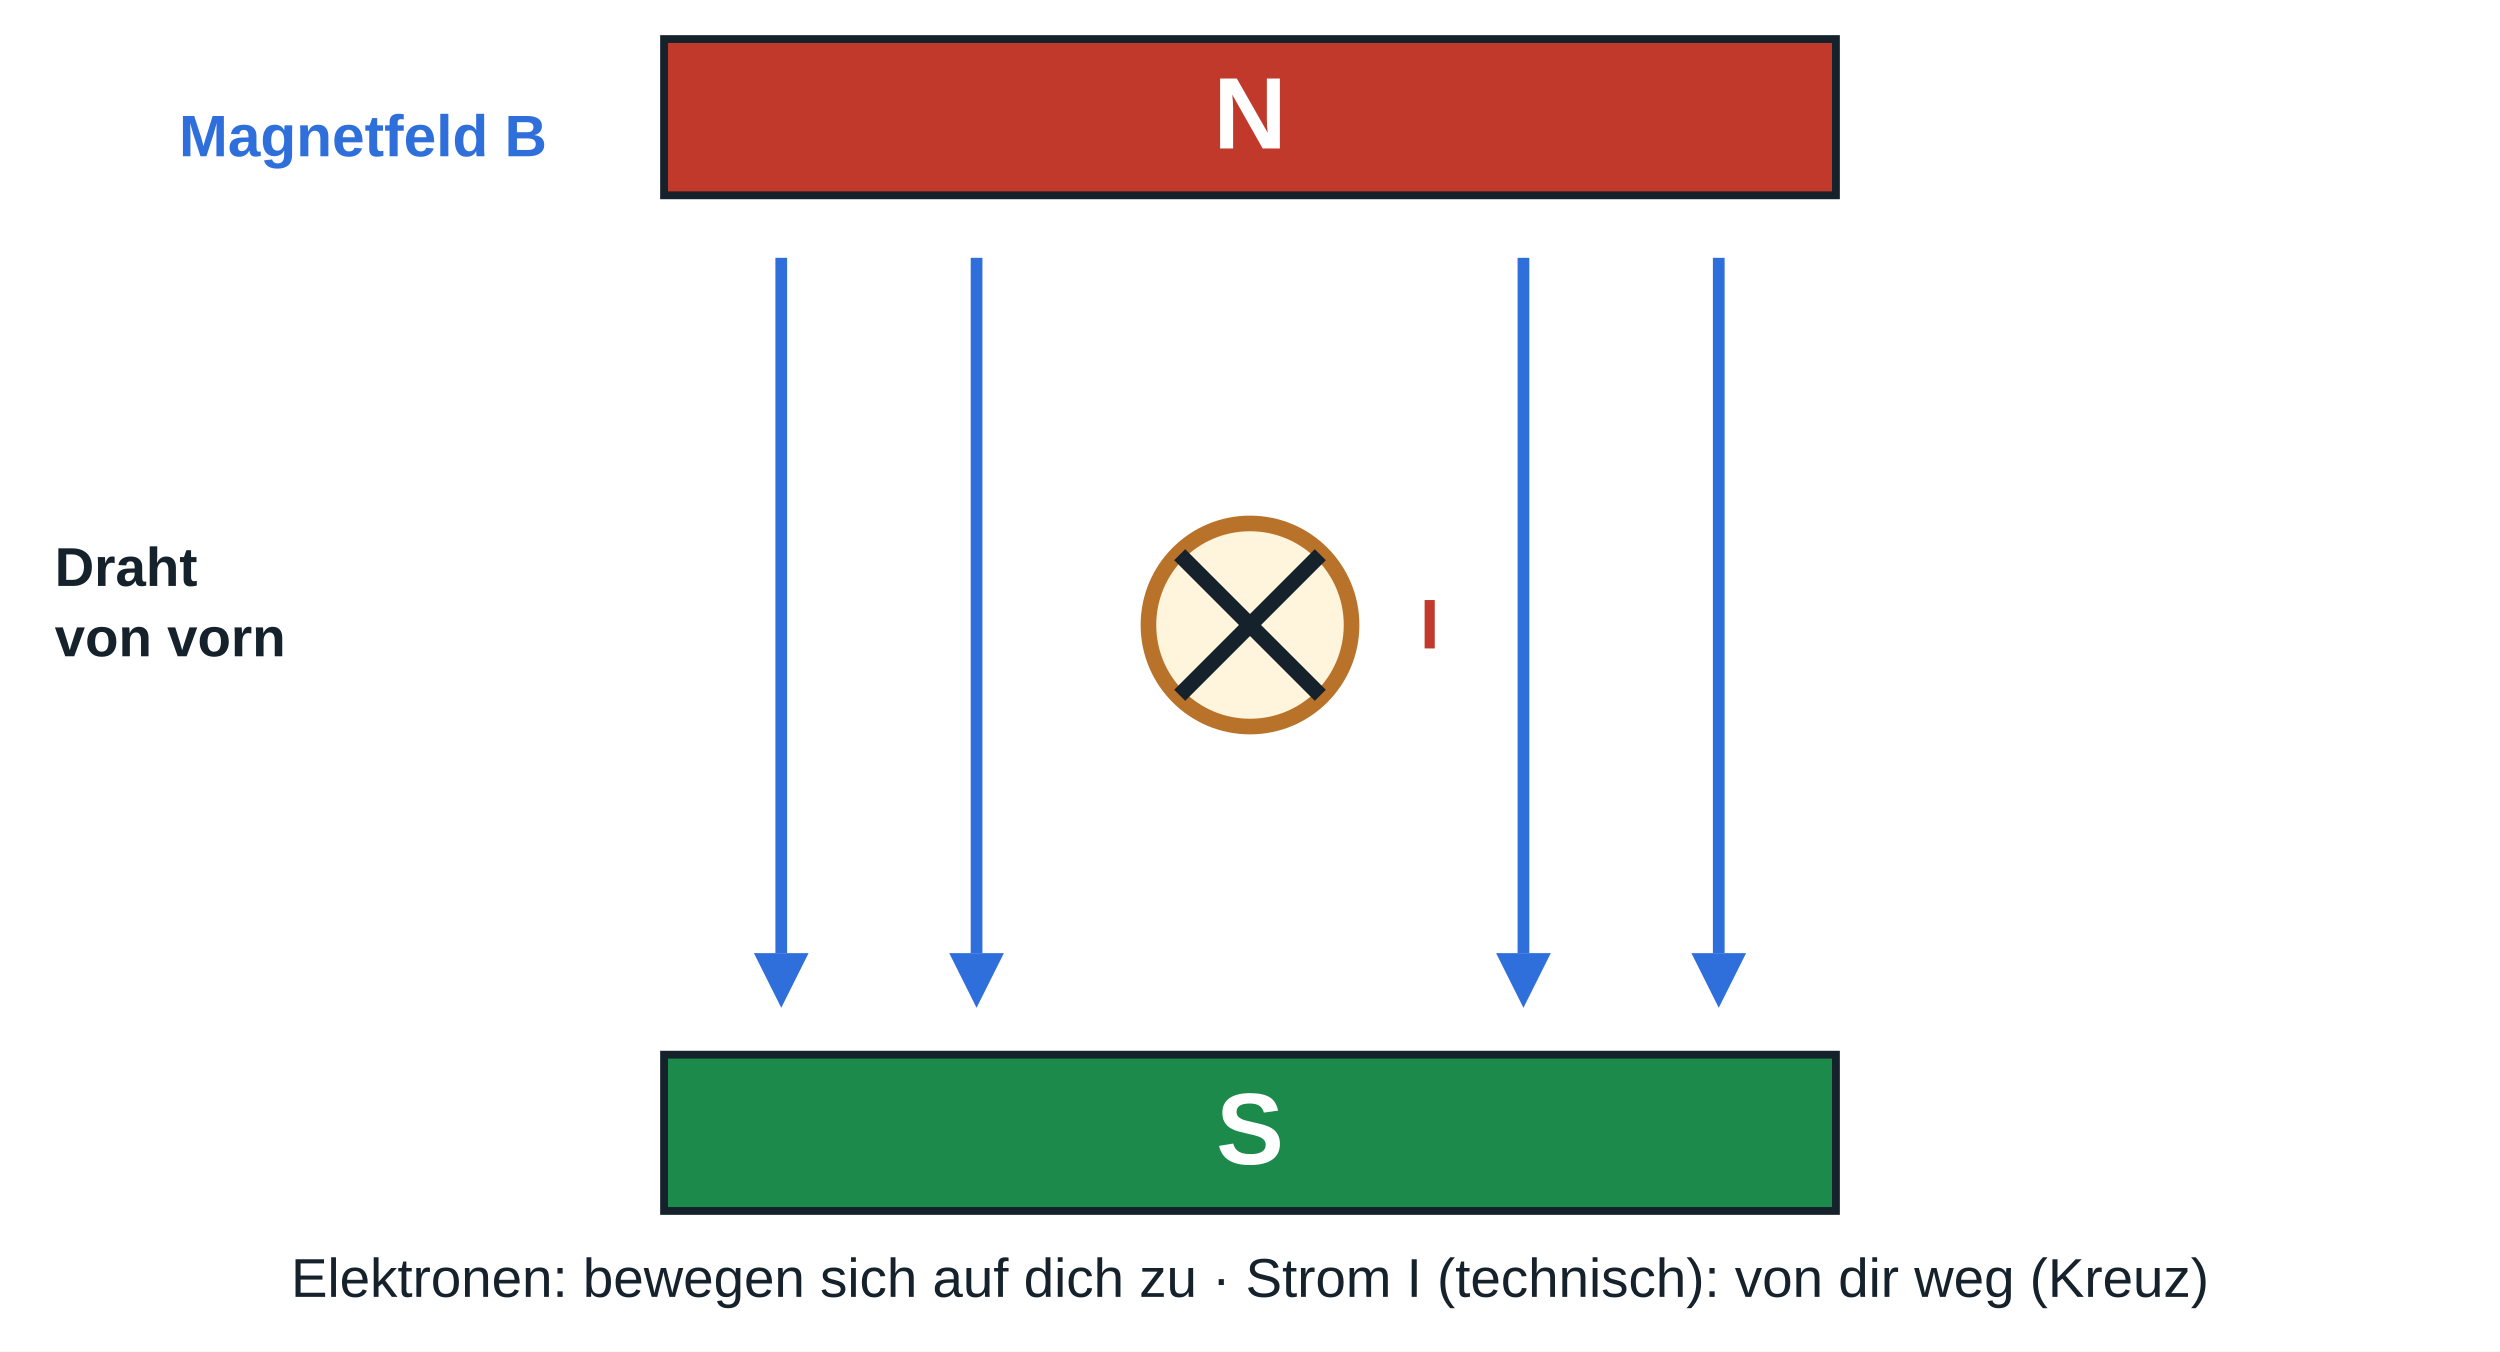
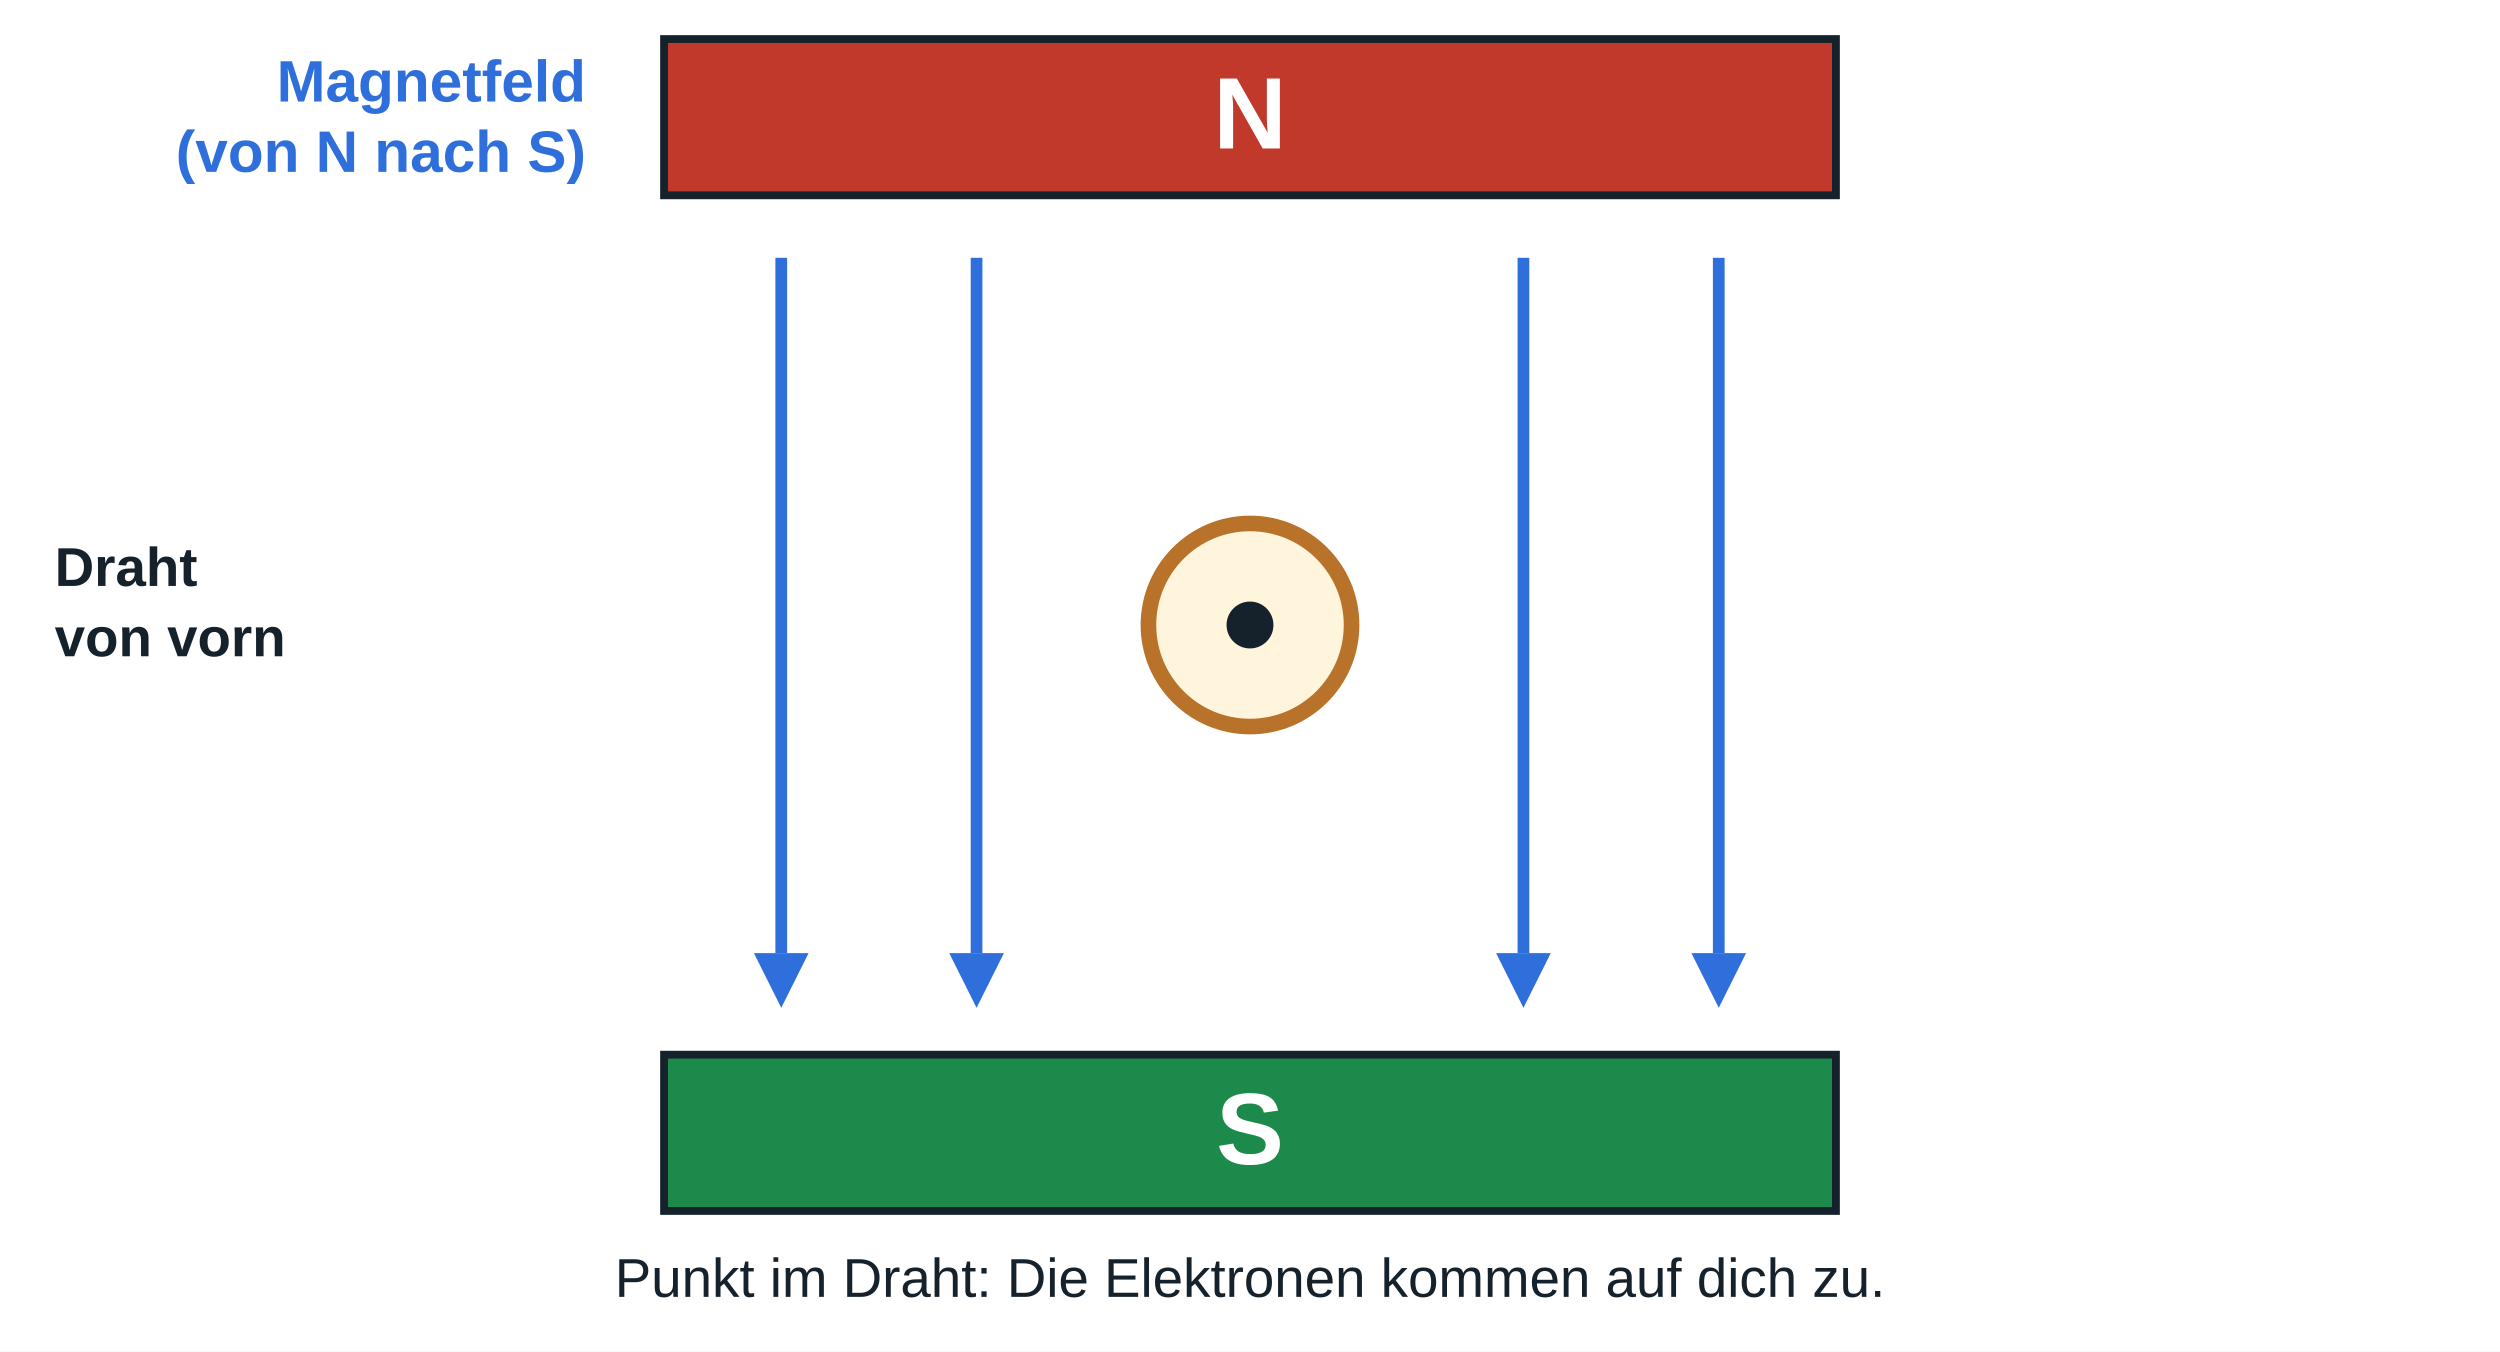
<svg xmlns="http://www.w3.org/2000/svg" viewBox="0 0 640 346" width="640" height="346" font-family="Arial, Helvetica, sans-serif">
  <rect width="640" height="346" fill="#ffffff" />
  <rect x="170" y="10" width="300" height="40" fill="#c0392b" stroke="#15212b" stroke-width="2" />
  <rect x="170" y="270" width="300" height="40" fill="#1b8a4b" stroke="#15212b" stroke-width="2" />
  <text x="320" y="38" font-size="26" font-weight="700" fill="#fff" text-anchor="middle">N</text>
  <text x="320" y="298" font-size="26" font-weight="700" fill="#fff" text-anchor="middle">S</text>
  <line x1="200" y1="66" x2="200" y2="244" stroke="#2f6fdb" stroke-width="3" />
  <polygon points="200,258 193,244 207,244" fill="#2f6fdb" />
  <line x1="250" y1="66" x2="250" y2="244" stroke="#2f6fdb" stroke-width="3" />
  <polygon points="250,258 243,244 257,244" fill="#2f6fdb" />
  <line x1="390" y1="66" x2="390" y2="244" stroke="#2f6fdb" stroke-width="3" />
  <polygon points="390,258 383,244 397,244" fill="#2f6fdb" />
  <line x1="440" y1="66" x2="440" y2="244" stroke="#2f6fdb" stroke-width="3" />
  <polygon points="440,258 433,244 447,244" fill="#2f6fdb" />
-   <text x="140" y="40" font-size="15" font-weight="700" fill="#2f6fdb" text-anchor="end">Magnetfeld B</text>
+   <text x="150" y="26" font-size="15" font-weight="700" fill="#2f6fdb" text-anchor="end">Magnetfeld</text>
+   <text x="150" y="44" font-size="15" font-weight="700" fill="#2f6fdb" text-anchor="end">(von N nach S)</text>
  <circle cx="320" cy="160" r="26" fill="#fff4dc" stroke="#b9722a" stroke-width="4" />
-   <path d="M302 142 L338 178 M338 142 L302 178" stroke="#15212b" stroke-width="4" />
+   <circle cx="320" cy="160" r="6" fill="#15212b" />
  <text x="14" y="150" font-size="14" font-weight="700" fill="#15212b" text-anchor="start">Draht</text>
  <text x="14" y="168" font-size="14" font-weight="700" fill="#15212b" text-anchor="start">von vorn</text>
-   <text x="366" y="166" font-size="18" font-weight="700" fill="#c0392b" text-anchor="middle">I</text>
-   <text x="320" y="332" font-size="14" font-weight="400" fill="#15212b" text-anchor="middle">Elektronen: bewegen sich auf dich zu · Strom I (technisch): von dir weg (Kreuz)</text>
+   <text x="320" y="332" font-size="14" font-weight="400" fill="#15212b" text-anchor="middle">Punkt im Draht: Die Elektronen kommen auf dich zu.</text>
</svg>
